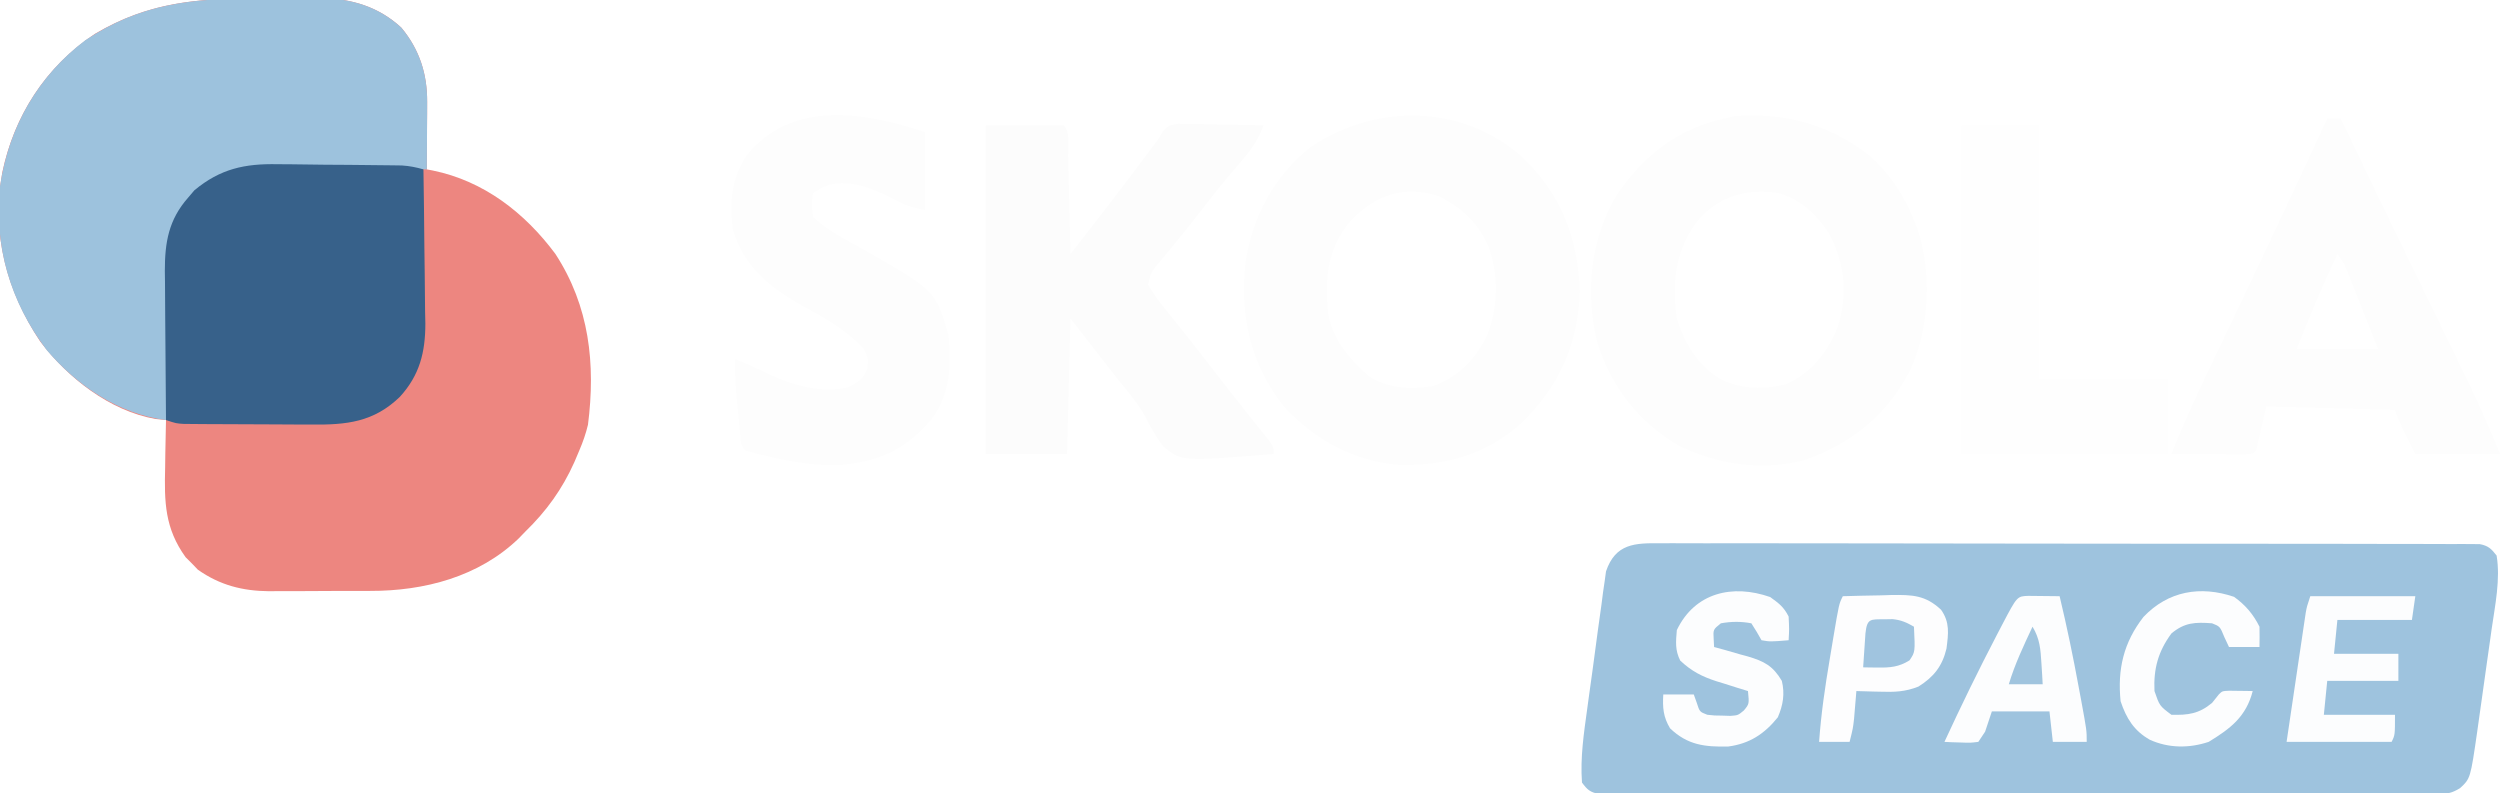
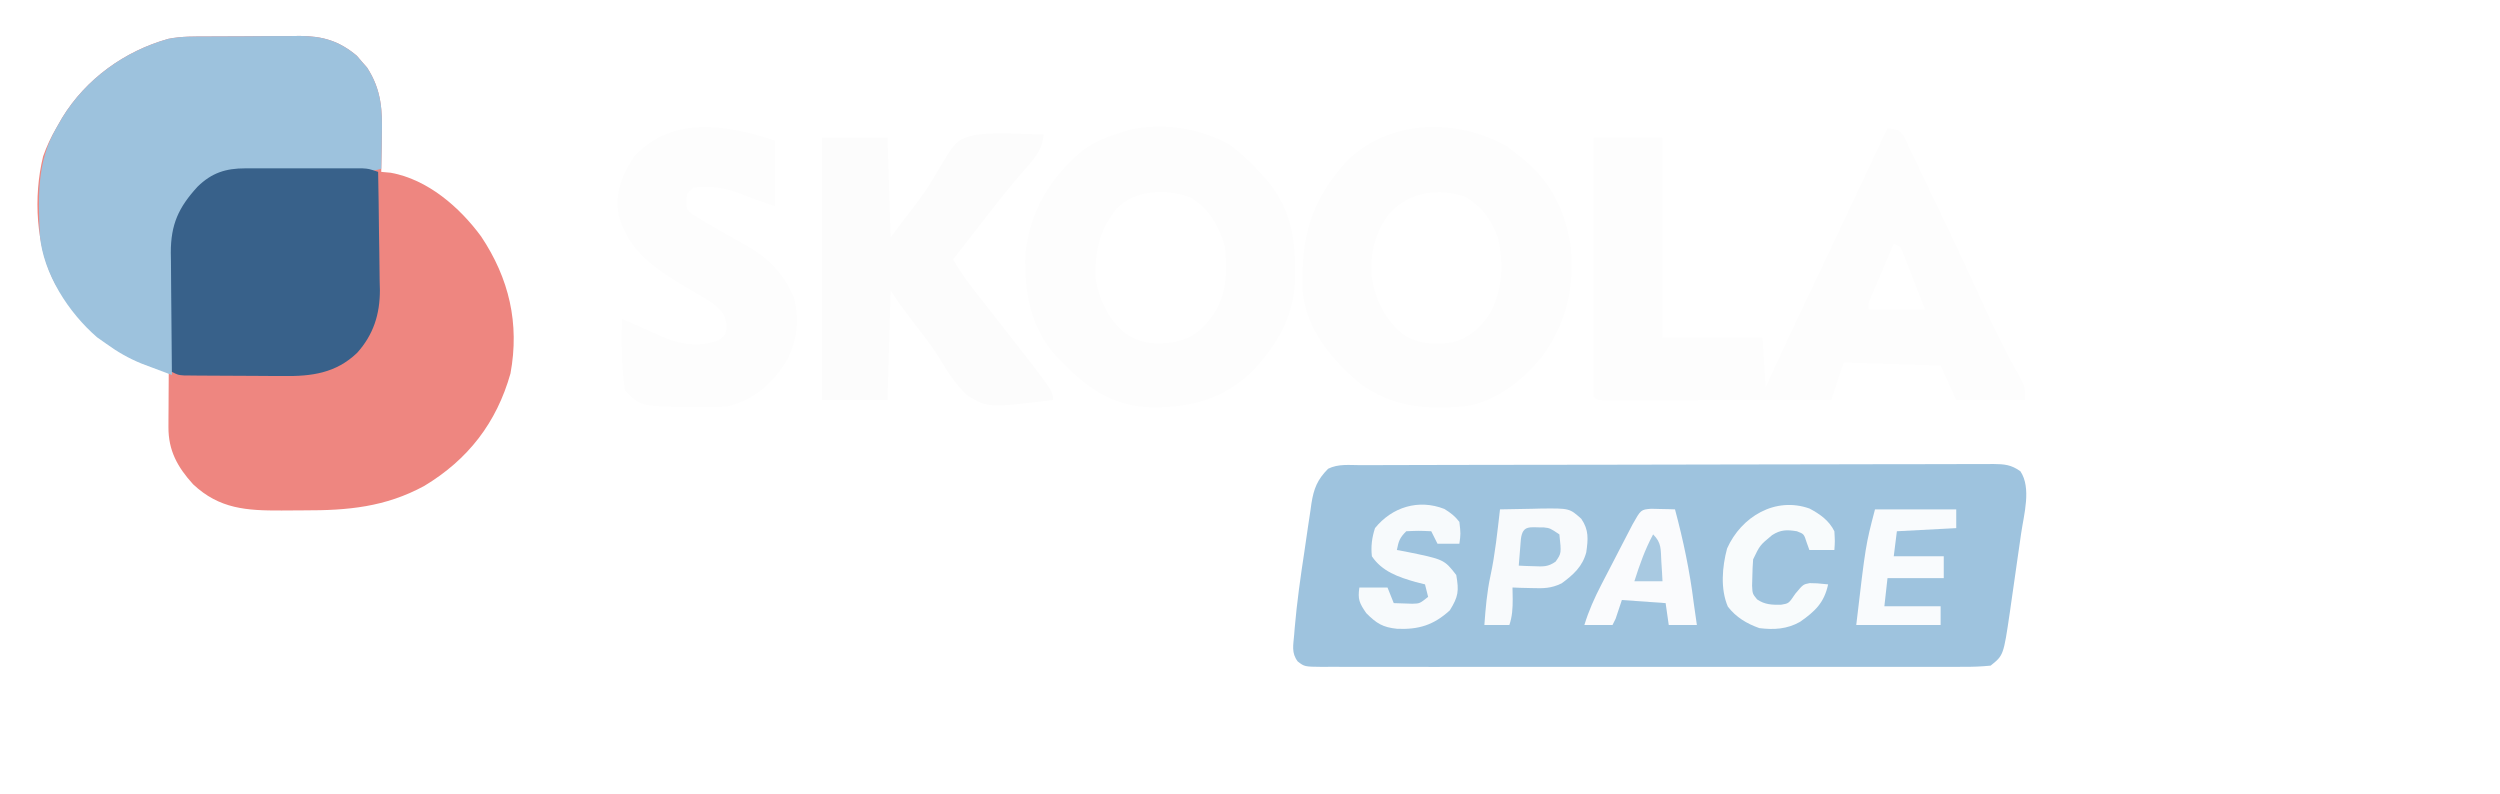
- <svg xmlns="http://www.w3.org/2000/svg" version="1.1" width="738" height="234">
-   <path d="M0 0 C3.252 0.009 6.502 -0.02 9.754 -0.052 C11.85 -0.054 13.946 -0.053 16.041 -0.05 C16.999 -0.061 17.956 -0.073 18.943 -0.084 C27.807 0.006 35.919 2.48 42.526 8.602 C47.893 15.049 50.199 22.277 50.158 30.524 C50.154 32.264 50.154 32.264 50.149 34.04 C50.136 35.85 50.136 35.85 50.123 37.696 C50.119 38.918 50.114 40.14 50.11 41.399 C50.098 44.415 50.081 47.43 50.061 50.446 C50.637 50.556 51.214 50.667 51.808 50.78 C66.843 53.854 78.938 63.212 87.998 75.384 C98.07 90.834 99.911 107.864 97.631 125.833 C96.981 128.518 96.147 130.906 95.061 133.446 C94.585 134.571 94.109 135.697 93.619 136.856 C90.012 144.886 85.39 151.294 79.061 157.446 C78.14 158.397 78.14 158.397 77.201 159.368 C65.429 170.738 49.253 174.926 33.303 174.88 C32.234 174.885 31.165 174.89 30.063 174.896 C27.823 174.902 25.583 174.901 23.343 174.892 C19.937 174.884 16.533 174.912 13.127 174.944 C10.936 174.946 8.744 174.945 6.553 174.942 C5.549 174.953 4.544 174.965 3.509 174.976 C-4.346 174.9 -11.045 173.193 -17.525 168.622 C-18.116 168.007 -18.706 167.392 -19.314 166.759 C-20.223 165.856 -20.223 165.856 -21.15 164.934 C-27.285 156.401 -27.454 148.717 -27.189 138.384 C-27.169 137.027 -27.151 135.671 -27.135 134.315 C-27.088 131.025 -27.022 127.736 -26.939 124.446 C-27.954 124.344 -28.968 124.242 -30.013 124.137 C-43.54 121.755 -55.949 111.987 -64.056 101.27 C-74.126 86.165 -78.532 69.245 -75.248 51.259 C-71.666 34.379 -62.369 20.066 -47.939 10.446 C-32.222 1.161 -17.921 -0.072 0 0 Z " fill="#ED8680" transform="translate(75.93921,-0.4460449)" />
-   <path d="M0 0 C1.039 -0.006 2.079 -0.013 3.15 -0.019 C6.638 -0.035 10.125 -0.014 13.613 0.006 C16.111 0.003 18.609 -0.003 21.107 -0.011 C27.191 -0.023 33.275 -0.013 39.359 0.009 C46.441 0.033 53.524 0.031 60.606 0.028 C73.24 0.025 85.875 0.045 98.509 0.079 C110.774 0.113 123.039 0.127 135.304 0.12 C148.657 0.114 162.01 0.116 175.363 0.136 C176.069 0.137 176.774 0.138 177.501 0.139 C178.919 0.141 180.336 0.143 181.754 0.145 C186.693 0.152 191.633 0.153 196.572 0.151 C203.215 0.15 209.859 0.165 216.502 0.191 C218.946 0.198 221.389 0.2 223.832 0.197 C227.157 0.193 230.481 0.208 233.806 0.227 C234.782 0.222 235.758 0.216 236.764 0.211 C237.652 0.22 238.54 0.229 239.454 0.238 C240.222 0.24 240.99 0.241 241.781 0.243 C244.315 0.724 245.208 1.61 246.776 3.621 C247.943 10.638 246.318 18.322 245.315 25.289 C245.165 26.368 245.014 27.448 244.859 28.559 C244.541 30.825 244.22 33.089 243.895 35.354 C243.401 38.808 242.92 42.264 242.44 45.721 C242.128 47.931 241.816 50.142 241.503 52.352 C241.288 53.891 241.288 53.891 241.07 55.462 C239.049 69.441 239.049 69.441 235.983 72.284 C233.5 73.789 232.201 73.997 229.325 73.999 C228.435 74.007 227.544 74.015 226.626 74.023 C225.164 74.013 225.164 74.013 223.672 74.002 C222.115 74.009 222.115 74.009 220.525 74.017 C217.035 74.029 213.544 74.019 210.053 74.01 C207.555 74.014 205.057 74.019 202.559 74.026 C196.471 74.038 190.384 74.036 184.297 74.027 C179.351 74.021 174.405 74.02 169.459 74.023 C168.756 74.023 168.052 74.024 167.327 74.024 C165.898 74.025 164.469 74.026 163.04 74.027 C149.635 74.036 136.231 74.026 122.826 74.01 C111.318 73.996 99.811 73.999 88.303 74.013 C74.945 74.029 61.588 74.035 48.23 74.026 C46.806 74.025 45.383 74.024 43.959 74.023 C43.259 74.022 42.558 74.022 41.837 74.022 C36.895 74.019 31.953 74.023 27.011 74.03 C20.363 74.04 13.716 74.033 7.068 74.016 C4.623 74.012 2.178 74.013 -0.267 74.019 C-3.594 74.028 -6.92 74.017 -10.247 74.002 C-11.712 74.012 -11.712 74.012 -13.207 74.023 C-14.096 74.015 -14.984 74.007 -15.899 73.999 C-16.667 73.998 -17.436 73.998 -18.227 73.998 C-20.809 73.511 -21.69 72.734 -23.224 70.621 C-23.769 63.227 -22.653 55.989 -21.65 48.668 C-21.484 47.45 -21.318 46.232 -21.148 44.976 C-20.795 42.414 -20.44 39.853 -20.081 37.291 C-19.537 33.373 -19.022 29.451 -18.507 25.528 C-18.161 23.033 -17.812 20.538 -17.462 18.043 C-17.313 16.872 -17.164 15.702 -17.01 14.495 C-16.85 13.403 -16.691 12.312 -16.526 11.187 C-16.395 10.23 -16.264 9.274 -16.129 8.288 C-13.328 0.034 -7.568 -0.097 0 0 Z " fill="#9EC3DE" transform="translate(490.2239,160.3785)" />
-   <path d="M0 0 C3.252 0.009 6.502 -0.02 9.754 -0.052 C11.85 -0.054 13.946 -0.053 16.041 -0.05 C16.999 -0.061 17.956 -0.073 18.943 -0.084 C27.807 0.006 35.919 2.48 42.526 8.602 C47.893 15.049 50.199 22.277 50.158 30.524 C50.154 32.264 50.154 32.264 50.149 34.04 C50.136 35.85 50.136 35.85 50.123 37.696 C50.119 38.918 50.114 40.14 50.11 41.399 C50.098 44.415 50.081 47.43 50.061 50.446 C49.381 50.435 48.702 50.424 48.002 50.412 C40.896 50.301 33.791 50.226 26.684 50.171 C24.036 50.146 21.389 50.112 18.741 50.069 C14.923 50.008 11.106 49.98 7.287 49.958 C6.114 49.932 4.941 49.906 3.732 49.88 C-4.844 49.877 -11.63 51.508 -18.085 57.407 C-25.63 65.203 -26.391 73.421 -26.451 83.821 C-26.469 84.986 -26.487 86.151 -26.505 87.352 C-26.559 91.05 -26.593 94.748 -26.627 98.446 C-26.66 100.963 -26.694 103.48 -26.73 105.997 C-26.815 112.146 -26.883 118.296 -26.939 124.446 C-40.898 122.681 -53.079 114.391 -62.127 103.821 C-72.898 89.582 -77.754 73.218 -75.939 55.446 C-73.375 38.079 -64.849 22.985 -50.763 12.329 C-34.423 1.435 -19.148 -0.077 0 0 Z " fill="#9DC2DD" transform="translate(75.93921,-0.4460449)" />
-   <path d="M0 0 C5.959 5.462 9.991 11.522 13 19 C13.32 19.784 13.639 20.567 13.969 21.375 C18.325 34.283 17.623 50.668 12 63 C5.281 76.313 -5.303 84.896 -19.305 89.809 C-31.838 93.137 -45.138 91.133 -56.625 85.438 C-68.299 78.615 -76.42 68.024 -80.457 55.203 C-84.094 40.444 -82.574 24.777 -74.785 11.629 C-66.89 0.002 -56.851 -7.97 -43 -11 C-41.928 -11.248 -40.855 -11.495 -39.75 -11.75 C-24.622 -12.759 -12.041 -9.246 0 0 Z M-51.438 19.875 C-57.544 28.588 -58.479 37.716 -57 48 C-54.697 55.448 -50.795 61.92 -44 66 C-37.952 68.894 -31.155 69.109 -24.688 67.383 C-17.307 64.125 -12.552 58.031 -9.562 50.688 C-6.458 40.943 -7.328 32.097 -12 23 C-15.762 17.323 -20.343 12.88 -27 11 C-36.63 9.482 -45.293 12.096 -51.438 19.875 Z " fill="#FDFDFD" transform="translate(552,46)" />
-   <path d="M0 0 C11.741 11.159 16.76 23.833 17.375 40.062 C16.769 55.895 11.258 68.063 0 79 C-10.283 88.162 -22.137 91.503 -35.73 91.25 C-49.324 90.211 -60.825 83.915 -70 74 C-79.942 61.32 -83.077 47.195 -81.312 31.375 C-79.21 17.878 -73.058 6.307 -62.316 -2.438 C-43.015 -15.457 -17.933 -15.375 0 0 Z M-50.312 19.188 C-57.092 27.379 -57.896 35.568 -57 46 C-55.81 54.127 -50.945 59.586 -45 65 C-39.171 68.74 -32.741 69.03 -26 68 C-18.39 65.182 -13.555 60.206 -10 53 C-6.667 44.678 -6.548 34.771 -9.75 26.375 C-13.07 19.4 -17.253 15.602 -24 12 C-34.462 8.513 -42.955 11.536 -50.312 19.188 Z " fill="#FDFDFD" transform="translate(449,46)" />
-   <path d="M0 0 C1.663 0.007 1.663 0.007 3.359 0.014 C6.867 0.035 10.375 0.092 13.883 0.148 C16.26 0.165 18.638 0.179 21.016 0.191 C25.354 0.225 29.693 0.26 34.031 0.331 C34.898 0.343 35.765 0.356 36.658 0.37 C38.896 0.516 40.858 0.902 43.008 1.523 C43.135 9.173 43.222 16.822 43.282 24.473 C43.308 27.072 43.342 29.671 43.385 32.271 C43.446 36.019 43.474 39.767 43.496 43.516 C43.522 44.667 43.548 45.819 43.574 47.005 C43.577 55.514 41.895 62.268 36.047 68.67 C28.307 76.157 20.284 76.969 9.957 76.852 C8.821 76.85 7.686 76.848 6.515 76.846 C4.128 76.839 1.74 76.825 -0.648 76.805 C-4.31 76.773 -7.972 76.764 -11.635 76.758 C-13.958 76.749 -16.282 76.738 -18.605 76.727 C-19.702 76.722 -20.799 76.718 -21.929 76.714 C-22.944 76.704 -23.959 76.694 -25.005 76.685 C-26.345 76.674 -26.345 76.674 -27.711 76.664 C-29.992 76.523 -29.992 76.523 -32.992 75.523 C-33.068 68.122 -33.121 60.721 -33.157 53.319 C-33.172 50.803 -33.192 48.287 -33.219 45.771 C-33.255 42.147 -33.272 38.523 -33.285 34.898 C-33.301 33.78 -33.316 32.662 -33.332 31.51 C-33.334 23.068 -32.221 16.377 -26.43 9.836 C-25.83 9.131 -25.231 8.426 -24.613 7.699 C-16.965 1.35 -9.755 -0.21 0 0 Z " fill="#37618A" transform="translate(81.99219,48.47656)" />
-   <path d="M0 0 C7.59 0 15.18 0 23 0 C25.057 2.057 24.257 6.356 24.316 9.191 C24.337 10.011 24.358 10.831 24.379 11.676 C24.445 14.305 24.504 16.934 24.562 19.562 C24.606 21.341 24.649 23.119 24.693 24.896 C24.801 29.264 24.902 33.632 25 38 C33.377 27.299 41.667 16.541 49.78 5.637 C50.183 5.097 50.585 4.557 51 4 C51.413 3.281 51.825 2.562 52.25 1.821 C54 0 54 0 56.911 -0.454 C58.068 -0.433 59.226 -0.412 60.418 -0.391 C62.298 -0.371 62.298 -0.371 64.217 -0.352 C65.527 -0.318 66.837 -0.285 68.188 -0.25 C69.523 -0.23 70.858 -0.212 72.193 -0.195 C75.463 -0.148 78.731 -0.082 82 0 C80.418 4.224 78.53 7.014 75.562 10.438 C74.655 11.5 73.748 12.564 72.844 13.629 C72.375 14.181 71.905 14.733 71.422 15.301 C68.598 18.675 65.902 22.15 63.204 25.624 C60.785 28.738 58.337 31.82 55.824 34.859 C55.31 35.49 54.795 36.12 54.265 36.77 C53.275 37.982 52.275 39.187 51.264 40.382 C48.775 43.353 48.775 43.353 47.91 47.016 C49.532 49.968 51.562 52.528 53.688 55.125 C54.692 56.377 55.696 57.63 56.699 58.883 C57.235 59.548 57.77 60.214 58.322 60.899 C61.254 64.569 64.124 68.287 67 72 C70.422 76.415 73.849 80.824 77.336 85.188 C77.85 85.833 78.365 86.479 78.895 87.145 C79.859 88.354 80.828 89.559 81.801 90.762 C85 94.778 85 94.778 85 97 C57.748 99.246 57.748 99.246 52.34 94.738 C50.272 91.911 48.679 89.218 47.146 86.089 C44.879 81.958 41.76 78.409 38.812 74.75 C37.67 73.289 36.531 71.825 35.395 70.359 C34.274 68.921 33.154 67.482 32 66 C29.69 63.03 27.38 60.06 25 57 C24.67 70.2 24.34 83.4 24 97 C16.08 97 8.16 97 0 97 C0 64.99 0 32.98 0 0 Z " fill="#FCFCFC" transform="translate(291,37)" />
-   <path d="M0 0 C0 7.59 0 15.18 0 23 C-4.157 22.169 -6.121 21.537 -9.625 19.562 C-15.298 16.663 -21.817 13.969 -28.25 15.555 C-30.382 16.411 -30.382 16.411 -33 18 C-33.418 21.332 -33.418 21.332 -33 25 C-28.929 28.99 -23.754 31.494 -18.812 34.25 C3.194 46.782 3.194 46.782 7 60 C7.87 69.007 7.51 77.192 2.078 84.633 C-5.514 93.612 -13.246 97.202 -24.828 98.258 C-34.523 98.623 -43.698 96.529 -53 94 C-54.539 92.461 -54.324 90.878 -54.535 88.738 C-54.622 87.866 -54.709 86.994 -54.799 86.096 C-54.886 85.177 -54.973 84.259 -55.062 83.312 C-55.153 82.413 -55.244 81.514 -55.338 80.588 C-55.782 76.04 -56.114 71.576 -56 67 C-52.558 68.327 -49.297 69.851 -46 71.5 C-38.972 74.701 -30.612 77.187 -22.875 75.375 C-19.773 73.892 -18.398 73.146 -17 70 C-16.611 67.062 -16.611 67.062 -18 64 C-23.023 58.579 -29.049 55.069 -35.5 51.625 C-45.41 46.111 -53.396 39.995 -56.688 28.625 C-57.644 20.588 -57.118 13.66 -52.523 6.793 C-39.206 -9.595 -17.807 -5.936 0 0 Z " fill="#FDFDFD" transform="translate(273,39)" />
-   <path d="M0 0 C1.32 0 2.64 0 4 0 C4.244 0.513 4.488 1.027 4.74 1.556 C10.517 13.692 16.348 25.801 22.225 37.888 C23.317 40.135 24.409 42.382 25.501 44.628 C29.773 53.42 29.773 53.42 34.05 62.209 C35.655 65.503 37.256 68.799 38.855 72.095 C39.717 73.869 40.582 75.641 41.447 77.413 C44.889 84.516 48.025 91.688 51 99 C42.75 99 34.5 99 26 99 C21 89 21 89 20 86 C7.46 85.67 -5.08 85.34 -18 85 C-18.99 89.29 -19.98 93.58 -21 98 C-22 99 -22 99 -24.317 99.114 C-25.317 99.108 -26.317 99.103 -27.348 99.098 C-28.427 99.094 -29.507 99.091 -30.619 99.088 C-31.755 99.08 -32.892 99.071 -34.062 99.062 C-35.203 99.058 -36.343 99.053 -37.518 99.049 C-40.345 99.037 -43.173 99.021 -46 99 C-42.201 89.452 -37.852 80.204 -33.416 70.94 C-31.302 66.527 -29.199 62.109 -27.094 57.691 C-26.667 56.797 -26.241 55.903 -25.801 54.982 C-21.569 46.105 -17.373 37.212 -13.188 28.312 C-12.702 27.281 -12.702 27.281 -12.206 26.228 C-8.099 17.503 -4.028 8.762 0 0 Z M3 40 C-1.381 49.213 -5.274 58.507 -9 68 C-1.08 68 6.84 68 15 68 C13.379 63.894 11.754 59.79 10.125 55.688 C9.665 54.52 9.205 53.353 8.73 52.15 C8.286 51.032 7.841 49.914 7.383 48.762 C6.974 47.73 6.566 46.698 6.145 45.635 C5.026 42.847 5.026 42.847 3 40 Z " fill="#FDFDFD" transform="translate(687,35)" />
-   <path d="M0 0 C7.59 0 15.18 0 23 0 C23 24.75 23 49.5 23 75 C35.54 75 48.08 75 61 75 C61 82.26 61 89.52 61 97 C40.87 97 20.74 97 0 97 C0 64.99 0 32.98 0 0 Z " fill="#FEFEFE" transform="translate(579,37)" />
-   <path d="M0 0 C3.092 0.033 6.185 0.065 9.277 0.098 C11.431 9.097 13.298 18.121 14.965 27.223 C15.19 28.427 15.415 29.631 15.646 30.871 C17.277 39.714 17.277 39.714 17.277 43.098 C13.977 43.098 10.677 43.098 7.277 43.098 C6.947 40.128 6.617 37.158 6.277 34.098 C0.667 34.098 -4.943 34.098 -10.723 34.098 C-11.383 36.078 -12.043 38.058 -12.723 40.098 C-13.383 41.088 -14.043 42.078 -14.723 43.098 C-17.105 43.391 -17.105 43.391 -19.848 43.285 C-21.213 43.245 -21.213 43.245 -22.605 43.203 C-23.304 43.168 -24.003 43.134 -24.723 43.098 C-19.793 32.429 -14.661 21.892 -9.223 11.473 C-8.694 10.459 -8.166 9.446 -7.622 8.402 C-3.272 0.117 -3.272 0.117 0 0 Z " fill="#FCFDFE" transform="translate(598.7227,175.9023)" />
-   <path d="M0 0 C3.708 -0.117 7.416 -0.187 11.125 -0.25 C12.172 -0.284 13.218 -0.317 14.297 -0.352 C20.505 -0.43 24.377 -0.335 29 4 C31.649 7.744 31.158 11.078 30.602 15.461 C29.365 20.682 26.817 23.863 22.316 26.68 C18.476 28.209 15.182 28.341 11.125 28.188 C10.437 28.174 9.748 28.16 9.039 28.146 C7.359 28.111 5.679 28.058 4 28 C3.939 28.748 3.879 29.495 3.816 30.266 C3.733 31.25 3.649 32.235 3.562 33.25 C3.481 34.225 3.4 35.199 3.316 36.203 C3 39 3 39 2 43 C-0.97 43 -3.94 43 -7 43 C-6.419 34.741 -5.228 26.62 -3.843 18.463 C-3.495 16.41 -3.156 14.357 -2.816 12.303 C-1.13 2.26 -1.13 2.26 0 0 Z " fill="#FDFDFE" transform="translate(544,176)" />
-   <path d="M0 0 C2.544 1.826 4.036 2.947 5.438 5.75 C5.625 9.5 5.625 9.5 5.438 12.75 C0.033 13.193 0.033 13.193 -2.562 12.75 C-3.037 11.925 -3.511 11.1 -4 10.25 C-4.516 9.425 -5.031 8.6 -5.562 7.75 C-8.607 7.167 -11.514 7.2 -14.562 7.75 C-16.85 9.589 -16.85 9.589 -16.688 12.375 C-16.646 13.159 -16.605 13.943 -16.562 14.75 C-14.9 15.204 -14.9 15.204 -13.203 15.668 C-11.739 16.09 -10.276 16.513 -8.812 16.938 C-7.718 17.232 -7.718 17.232 -6.602 17.533 C-1.848 18.938 0.819 20.291 3.438 24.75 C4.36 28.585 3.798 31.915 2.25 35.5 C-1.706 40.41 -6.11 43.298 -12.395 44.121 C-19.337 44.276 -24.397 43.686 -29.562 38.75 C-31.585 35.379 -31.785 32.639 -31.562 28.75 C-28.593 28.75 -25.622 28.75 -22.562 28.75 C-22.274 29.554 -21.985 30.359 -21.688 31.188 C-20.83 33.883 -20.83 33.883 -18.562 34.75 C-16.454 34.985 -16.454 34.985 -14.125 35 C-12.951 35.039 -12.951 35.039 -11.754 35.078 C-9.503 34.91 -9.503 34.91 -7.777 33.484 C-6.18 31.557 -6.18 31.557 -6.562 27.75 C-7.587 27.435 -8.612 27.121 -9.668 26.797 C-11.029 26.365 -12.389 25.933 -13.75 25.5 C-14.424 25.295 -15.097 25.09 -15.791 24.879 C-20.09 23.495 -23.212 21.905 -26.562 18.75 C-28.117 15.64 -27.849 13.187 -27.562 9.75 C-22.239 -1.342 -11.103 -3.896 0 0 Z " fill="#FCFDFE" transform="translate(522.5625,176.25)" />
-   <path d="M0 0 C10.23 0 20.46 0 31 0 C30.67 2.31 30.34 4.62 30 7 C22.74 7 15.48 7 8 7 C7.67 10.3 7.34 13.6 7 17 C13.27 17 19.54 17 26 17 C26 19.64 26 22.28 26 25 C19.07 25 12.14 25 5 25 C4.67 28.3 4.34 31.6 4 35 C10.93 35 17.86 35 25 35 C25 41 25 41 24 43 C13.77 43 3.54 43 -7 43 C-6.166 37.358 -5.331 31.716 -4.491 26.075 C-4.206 24.155 -3.922 22.236 -3.639 20.316 C-3.232 17.558 -2.821 14.8 -2.41 12.043 C-2.284 11.184 -2.158 10.324 -2.028 9.439 C-1.848 8.238 -1.848 8.238 -1.664 7.012 C-1.56 6.309 -1.456 5.605 -1.348 4.879 C-1 3 -1 3 0 0 Z " fill="#FCFDFE" transform="translate(682,176)" />
-   <path d="M0 0 C3.356 2.433 5.647 5.107 7.5 8.812 C7.54 10.812 7.543 12.813 7.5 14.812 C4.53 14.812 1.56 14.812 -1.5 14.812 C-1.954 13.843 -2.408 12.874 -2.875 11.875 C-4.158 8.742 -4.158 8.742 -6.5 7.812 C-11.477 7.437 -14.614 7.556 -18.5 10.812 C-22.402 16.123 -23.805 21.199 -23.5 27.812 C-22 32.182 -22 32.182 -18.5 34.812 C-13.567 34.948 -10.347 34.518 -6.5 31.312 C-5.51 30.075 -5.51 30.075 -4.5 28.812 C-3.5 27.812 -3.5 27.812 -1.434 27.715 C-0.198 27.732 -0.198 27.732 1.062 27.75 C1.889 27.759 2.715 27.768 3.566 27.777 C4.524 27.795 4.524 27.795 5.5 27.812 C3.574 35.343 -1.036 38.878 -7.5 42.812 C-13.254 44.73 -19.306 44.706 -24.875 42.188 C-29.542 39.538 -31.82 35.852 -33.5 30.812 C-34.457 21.386 -32.614 13.467 -26.75 5.938 C-19.483 -1.71 -9.975 -3.384 0 0 Z " fill="#FCFDFE" transform="translate(659.5,176.1875)" />
-   <path d="M0 0 C0.78 -0.014 1.56 -0.028 2.363 -0.043 C4.891 0.208 6.505 0.924 8.688 2.188 C9.054 9.646 9.054 9.646 7.375 12.125 C4.244 14.096 1.594 14.302 -2 14.25 C-3.212 14.236 -3.212 14.236 -4.449 14.223 C-5.372 14.205 -5.372 14.205 -6.312 14.188 C-6.172 12.041 -6.025 9.896 -5.875 7.75 C-5.794 6.555 -5.713 5.36 -5.629 4.129 C-5.15 -0.325 -4.134 0.034 0 0 Z " fill="#A0C4DF" transform="translate(556.3125,182.8125)" />
-   <path d="M0 0 C2.151 3.532 2.38 6.663 2.625 10.75 C2.7 11.92 2.775 13.091 2.852 14.297 C2.901 15.189 2.95 16.081 3 17 C-0.3 17 -3.6 17 -7 17 C-5.24 11.08 -2.603 5.584 0 0 Z " fill="#A0C4DE" transform="translate(600,185)" />
+ <svg xmlns="http://www.w3.org/2000/svg" version="1.1" width="800" height="254">
+   <path d="M0 0 C1.037 -0.007 2.073 -0.013 3.141 -0.02 C5.325 -0.03 7.51 -0.035 9.694 -0.035 C13.021 -0.039 16.347 -0.075 19.674 -0.113 C21.803 -0.119 23.933 -0.123 26.062 -0.125 C27.049 -0.139 28.036 -0.154 29.052 -0.169 C36.378 -0.12 41.664 1.443 47.305 6.195 C47.834 6.819 48.364 7.443 48.91 8.086 C49.453 8.7 49.996 9.313 50.555 9.945 C55.292 17.286 55.493 23.831 55.285 32.336 C55.265 33.927 55.265 33.927 55.244 35.551 C55.209 38.146 55.16 40.741 55.098 43.336 C56.111 43.429 57.124 43.522 58.168 43.617 C69.973 45.776 80.135 54.594 87.059 64 C96.019 77.422 99.403 91.849 96.449 107.848 C91.99 123.647 82.859 135.41 68.855 143.836 C56.412 150.604 44.36 151.69 30.457 151.652 C28.036 151.648 25.617 151.672 23.197 151.697 C12.04 151.744 3.307 151.221 -5.109 143.309 C-10.097 137.822 -13.041 132.496 -13 125.012 C-12.997 123.984 -12.994 122.956 -12.99 121.896 C-12.978 120.289 -12.978 120.289 -12.965 118.648 C-12.96 117.565 -12.956 116.482 -12.951 115.365 C-12.939 112.689 -12.923 110.012 -12.902 107.336 C-13.57 107.146 -14.237 106.956 -14.925 106.761 C-30.908 102.114 -40.686 93.317 -49.293 79.027 C-55.486 67.173 -56.274 51.254 -53.098 38.332 C-51.949 35.104 -50.616 32.301 -48.902 29.336 C-48.271 28.231 -47.639 27.126 -46.988 25.988 C-39.4 13.607 -27.044 4.686 -13.048 0.769 C-8.743 -0.1 -4.377 0.01 0 0 Z " fill="#EE8680" transform="translate(66.90234,11.66406)" />
+   <path d="M0 0 C0.885 -0.004 1.77 -0.007 2.682 -0.011 C5.665 -0.022 8.648 -0.026 11.632 -0.03 C13.763 -0.036 15.895 -0.043 18.027 -0.05 C23.831 -0.067 29.634 -0.078 35.438 -0.086 C39.061 -0.091 42.683 -0.097 46.306 -0.103 C57.631 -0.123 68.955 -0.137 80.28 -0.145 C93.371 -0.155 106.461 -0.181 119.552 -0.222 C129.659 -0.252 139.766 -0.267 149.873 -0.27 C155.915 -0.272 161.957 -0.281 167.999 -0.306 C173.68 -0.33 179.362 -0.334 185.043 -0.324 C187.131 -0.323 189.22 -0.329 191.308 -0.343 C194.153 -0.361 196.997 -0.354 199.843 -0.341 C201.09 -0.357 201.09 -0.357 202.362 -0.374 C205.945 -0.333 208.117 -0.161 211.072 1.95 C214.659 7.288 212.19 15.818 211.306 21.87 C211.113 23.226 211.113 23.226 210.917 24.61 C210.646 26.511 210.371 28.411 210.095 30.311 C209.674 33.204 209.265 36.098 208.857 38.993 C208.591 40.848 208.324 42.703 208.056 44.557 C207.935 45.415 207.814 46.272 207.69 47.156 C205.671 60.86 205.671 60.86 201.548 64.147 C198.581 64.442 195.824 64.552 192.856 64.528 C191.957 64.533 191.058 64.537 190.132 64.542 C187.108 64.554 184.084 64.545 181.06 64.535 C178.897 64.539 176.734 64.545 174.571 64.551 C168.687 64.565 162.803 64.56 156.918 64.55 C150.77 64.543 144.621 64.55 138.473 64.554 C128.146 64.56 117.819 64.553 107.493 64.538 C95.542 64.522 83.591 64.527 71.64 64.544 C61.392 64.557 51.144 64.559 40.896 64.551 C34.769 64.547 28.643 64.546 22.517 64.556 C16.758 64.565 11 64.559 5.241 64.541 C3.123 64.537 1.006 64.539 -1.112 64.545 C-3.995 64.553 -6.877 64.543 -9.759 64.528 C-10.604 64.535 -11.45 64.542 -12.32 64.548 C-18.006 64.491 -18.006 64.491 -20.178 62.816 C-22.27 60.074 -21.586 57.579 -21.315 54.221 C-21.259 53.522 -21.204 52.822 -21.147 52.101 C-20.437 43.878 -19.283 35.708 -18.033 27.552 C-17.634 24.927 -17.261 22.298 -16.887 19.669 C-16.633 17.98 -16.377 16.292 -16.12 14.604 C-15.959 13.439 -15.959 13.439 -15.794 12.249 C-15.038 7.526 -13.933 4.651 -10.452 1.147 C-7.188 -0.485 -3.587 -0.001 0 0 Z " fill="#9EC3DE" transform="translate(435.4518,148.8528)" />
+   <path d="M0 0 C1.037 -0.007 2.073 -0.013 3.141 -0.02 C5.325 -0.03 7.51 -0.035 9.694 -0.035 C13.021 -0.039 16.347 -0.075 19.674 -0.113 C21.803 -0.119 23.933 -0.123 26.062 -0.125 C27.049 -0.139 28.036 -0.154 29.052 -0.169 C36.378 -0.12 41.664 1.443 47.305 6.195 C47.834 6.819 48.364 7.443 48.91 8.086 C49.453 8.7 49.996 9.313 50.555 9.945 C55.194 17.134 55.498 23.508 55.285 31.836 C55.265 33.356 55.265 33.356 55.244 34.906 C55.209 37.383 55.16 39.859 55.098 42.336 C52.219 43.163 49.706 43.447 46.716 43.402 C45.858 43.392 45 43.382 44.116 43.372 C43.196 43.358 42.276 43.343 41.328 43.328 C39.368 43.311 37.408 43.294 35.447 43.277 C32.366 43.246 29.286 43.211 26.205 43.165 C23.225 43.122 20.246 43.099 17.266 43.078 C16.352 43.06 15.438 43.041 14.497 43.022 C6.24 42.989 0.759 45.215 -5.395 50.789 C-9.821 55.331 -10.992 59.951 -11.108 66.104 C-11.128 67.045 -11.148 67.986 -11.168 68.955 C-11.185 69.962 -11.202 70.97 -11.219 72.008 C-11.24 73.045 -11.26 74.083 -11.282 75.152 C-11.347 78.463 -11.406 81.775 -11.465 85.086 C-11.508 87.332 -11.552 89.578 -11.596 91.824 C-11.703 97.328 -11.805 102.832 -11.902 108.336 C-13.978 107.559 -16.052 106.777 -18.125 105.992 C-19.28 105.557 -20.435 105.122 -21.625 104.674 C-25.752 102.989 -29.304 100.943 -32.902 98.336 C-33.872 97.655 -34.841 96.975 -35.84 96.273 C-44.971 88.368 -53.016 75.975 -54.142 63.732 C-54.699 51.558 -55.15 40.145 -48.902 29.336 C-48.271 28.231 -47.639 27.126 -46.988 25.988 C-39.4 13.607 -27.044 4.686 -13.048 0.769 C-8.743 -0.1 -4.377 0.01 0 0 Z " fill="#9DC2DD" transform="translate(66.90234,11.66406)" />
+   <path d="M0 0 C3.656 0.555 3.656 0.555 5.16 2.502 C5.47 3.15 5.78 3.797 6.1 4.465 C6.461 5.202 6.823 5.94 7.196 6.7 C7.575 7.509 7.954 8.319 8.344 9.152 C8.953 10.41 8.953 10.41 9.574 11.694 C10.897 14.435 12.198 17.186 13.5 19.938 C14.404 21.822 15.309 23.706 16.216 25.589 C21.651 36.914 26.969 48.292 32.159 59.731 C35.361 66.754 38.846 73.54 42.672 80.242 C44 83 44 83 44 87 C36.74 87 29.48 87 22 87 C20.35 83.37 18.7 79.74 17 76 C6.77 75.67 -3.46 75.34 -14 75 C-15.32 78.96 -16.64 82.92 -18 87 C-27.762 87.023 -37.523 87.041 -47.285 87.052 C-51.817 87.057 -56.349 87.064 -60.881 87.075 C-65.251 87.086 -69.621 87.092 -73.991 87.095 C-75.663 87.097 -77.334 87.1 -79.005 87.106 C-81.337 87.113 -83.669 87.114 -86.002 87.114 C-86.699 87.117 -87.397 87.121 -88.116 87.124 C-92.886 87.114 -92.886 87.114 -94 86 C-94.095 83.414 -94.126 80.854 -94.114 78.267 C-94.114 77.458 -94.114 76.648 -94.114 75.814 C-94.113 73.124 -94.105 70.435 -94.098 67.746 C-94.096 65.887 -94.094 64.027 -94.093 62.168 C-94.09 57.264 -94.08 52.36 -94.069 47.456 C-94.058 42.455 -94.054 37.455 -94.049 32.455 C-94.038 22.637 -94.02 12.818 -94 3 C-86.74 3 -79.48 3 -72 3 C-72 24.12 -72 45.24 -72 67 C-61.44 67 -50.88 67 -40 67 C-39.505 74.92 -39.505 74.92 -39 83 C-38.346 81.547 -37.693 80.094 -37.02 78.598 C-33.709 71.315 -30.274 64.092 -26.841 56.867 C-24.857 52.689 -22.876 48.511 -20.895 44.332 C-20.491 43.48 -20.087 42.628 -19.67 41.75 C-15.389 32.716 -11.129 23.672 -6.875 14.625 C-6.524 13.878 -6.173 13.131 -5.811 12.362 C-3.873 8.242 -1.936 4.121 0 0 Z M2 37 C0.661 40.123 -0.67 43.248 -2 46.375 C-2.572 47.709 -2.572 47.709 -3.156 49.07 C-3.517 49.921 -3.878 50.772 -4.25 51.648 C-4.753 52.827 -4.753 52.827 -5.266 54.029 C-6.116 55.962 -6.116 55.962 -6 58 C-0.06 58 5.88 58 12 58 C10.717 54.684 9.424 51.372 8.125 48.062 C7.578 46.644 7.578 46.644 7.02 45.197 C6.665 44.298 6.311 43.399 5.945 42.473 C5.621 41.64 5.296 40.807 4.961 39.949 C4.159 37.828 4.159 37.828 2 37 Z " fill="#FDFDFD" transform="translate(604,41)" />
+   <path d="M0 0 C0.887 0.701 1.774 1.403 2.688 2.125 C3.529 2.771 3.529 2.771 4.387 3.43 C13.751 10.946 18.268 19.686 20.258 31.516 C21.652 44.745 19.032 56.492 11.16 67.203 C5.017 74.777 -3.472 81.59 -13.312 83.125 C-25.771 84.236 -36.603 83.515 -47 75.938 C-56.159 68.22 -64.401 58.55 -65.49 46.101 C-65.984 28.863 -62.929 17.339 -51 4.312 C-37.199 -8.807 -15.947 -9.027 0 0 Z M-37.5 21.188 C-42.248 27.081 -44.113 34.651 -43.312 42.125 C-41.941 49.623 -39.208 55.177 -33.312 60.125 C-28.298 63.309 -23.429 63.525 -17.641 62.699 C-12.051 61.321 -8.407 57.82 -5.312 53.125 C-1.515 45.53 -1.061 37.557 -2.969 29.277 C-5.023 23.407 -8.026 19.449 -13.312 16.125 C-22.173 13.171 -30.982 14.464 -37.5 21.188 Z " fill="#FDFDFD" transform="translate(482.3125,46.875)" />
+   <path d="M0 0 C3.759 2.662 6.892 5.608 10 9 C10.669 9.724 11.338 10.449 12.027 11.195 C19.448 19.95 21.336 28.371 21.438 39.625 C21.448 40.508 21.458 41.39 21.469 42.3 C21.302 54.739 16.191 63.694 7.875 72.688 C-1.311 81.593 -11.542 84.352 -23.936 84.381 C-36.394 84.132 -44.483 78.791 -53 70 C-53.598 69.399 -54.196 68.799 -54.812 68.18 C-63.247 59.113 -65.271 47.465 -64.883 35.344 C-63.382 21.495 -57.131 11.092 -46.632 2.217 C-42.53 -0.842 -37.864 -2.557 -33 -4 C-32.368 -4.195 -31.737 -4.389 -31.086 -4.59 C-20.308 -6.709 -9.7 -5.038 0 0 Z M-35.688 20.77 C-41.078 27.547 -42.577 33.937 -42.449 42.535 C-41.565 49.359 -38.626 55.665 -33.461 60.258 C-28.201 63.981 -23.691 64.365 -17.457 63.523 C-11.346 62.222 -8.171 59.609 -4.625 54.5 C-0.29 47.731 -0.324 40.893 -1 33 C-2.853 26.422 -6.099 20.717 -12.062 17.188 C-19.686 14.319 -29.853 14.651 -35.688 20.77 Z " fill="#FDFDFD" transform="translate(393,46)" />
+   <path d="M0 0 C1.306 -0.005 1.306 -0.005 2.639 -0.01 C3.572 -0.008 4.504 -0.006 5.465 -0.003 C6.91 -0.005 6.91 -0.005 8.385 -0.006 C10.42 -0.007 12.455 -0.005 14.49 -0.001 C17.609 0.004 20.727 -0.001 23.845 -0.007 C25.823 -0.007 27.8 -0.005 29.777 -0.003 C31.179 -0.006 31.179 -0.006 32.609 -0.01 C33.91 -0.005 33.91 -0.005 35.238 0 C36.001 0.001 36.764 0.002 37.55 0.002 C39.554 0.129 39.554 0.129 42.554 1.129 C42.682 7.497 42.769 13.865 42.829 20.233 C42.854 22.396 42.888 24.559 42.932 26.722 C42.993 29.845 43.021 32.967 43.043 36.09 C43.069 37.045 43.094 37.999 43.121 38.983 C43.124 46.695 41.062 53.229 35.828 59.049 C29.019 65.565 21.245 66.579 12.219 66.458 C11.258 66.456 10.297 66.454 9.308 66.452 C7.292 66.445 5.277 66.431 3.262 66.411 C0.168 66.379 -2.926 66.37 -6.02 66.364 C-7.982 66.355 -9.944 66.344 -11.906 66.333 C-12.834 66.328 -13.761 66.324 -14.716 66.32 C-15.571 66.31 -16.426 66.3 -17.306 66.291 C-18.436 66.28 -18.436 66.28 -19.588 66.27 C-21.446 66.129 -21.446 66.129 -23.446 65.129 C-23.522 58.707 -23.574 52.284 -23.61 45.861 C-23.625 43.677 -23.646 41.494 -23.672 39.311 C-23.708 36.166 -23.725 33.021 -23.739 29.875 C-23.754 28.905 -23.769 27.935 -23.785 26.936 C-23.788 17.943 -21.318 12.502 -15.215 5.86 C-10.68 1.425 -6.205 0.006 0 0 Z " fill="#38618A" transform="translate(78.44556,53.87061)" />
+   <path d="M0 0 C-0.49 4.67 -2.311 6.954 -5.375 10.438 C-6.287 11.493 -7.197 12.551 -8.105 13.609 C-8.58 14.16 -9.055 14.712 -9.544 15.279 C-12.004 18.187 -14.345 21.185 -16.688 24.188 C-17.147 24.775 -17.606 25.362 -18.079 25.967 C-19.388 27.643 -20.694 29.321 -22 31 C-22.742 31.953 -23.485 32.905 -24.25 33.887 C-25.835 35.923 -27.419 37.96 -29 40 C-26.297 44.882 -22.88 49.131 -19.438 53.5 C-18.177 55.11 -16.916 56.721 -15.656 58.332 C-14.726 59.519 -14.726 59.519 -13.777 60.729 C3 82.166 3 82.166 3 85 C-17.662 87.512 -17.662 87.512 -24.267 83.688 C-28.176 80.152 -30.882 75.813 -33.567 71.315 C-35.992 67.397 -38.87 63.828 -41.688 60.188 C-42.675 58.872 -43.658 57.553 -44.637 56.23 C-45.251 55.401 -45.251 55.401 -45.878 54.555 C-46.955 53.063 -47.979 51.532 -49 50 C-49.33 61.55 -49.66 73.1 -50 85 C-56.93 85 -63.86 85 -71 85 C-71 57.28 -71 29.56 -71 1 C-64.07 1 -57.14 1 -50 1 C-49.67 11.56 -49.34 22.12 -49 33 C-47.267 30.69 -45.535 28.38 -43.75 26 C-43.155 25.228 -42.56 24.457 -41.948 23.662 C-39.151 20.023 -36.596 16.41 -34.34 12.41 C-28.107 1.891 -28.107 1.891 -22.259 0.214 C-14.754 -0.858 -7.507 0 0 0 Z " fill="#FCFCFC" transform="translate(334,43)" />
+   <path d="M0 0 C0 6.93 0 13.86 0 21 C-3.867 19.711 -7.548 18.381 -11.312 16.875 C-16.503 14.975 -20.5 14.476 -26 15 C-28.225 16.825 -28.225 16.825 -28.352 19.449 C-28.251 22.042 -28.251 22.042 -26.523 23.52 C-25.814 23.946 -25.105 24.373 -24.375 24.812 C-23.563 25.311 -22.751 25.81 -21.914 26.324 C-15.959 29.754 -15.959 29.754 -9.962 33.109 C-2.26 37.395 2.351 41.962 6 50 C7.859 57.178 7.222 63.737 3.809 70.285 C-0.747 77.721 -6.465 82.791 -15 85 C-18.047 85.3 -21.065 85.333 -24.125 85.312 C-25.379 85.308 -25.379 85.308 -26.658 85.304 C-42.969 85.031 -42.969 85.031 -48 80 C-49.167 72.424 -49.125 64.651 -49 57 C-47.891 57.494 -46.783 57.987 -45.641 58.496 C-44.177 59.143 -42.714 59.791 -41.25 60.438 C-40.156 60.926 -40.156 60.926 -39.039 61.424 C-38.33 61.736 -37.621 62.049 -36.891 62.371 C-36.241 62.659 -35.592 62.947 -34.923 63.244 C-29.327 65.444 -23.665 65.999 -18 63.875 C-15.722 62.108 -15.722 62.108 -15.438 59.062 C-16.144 55.213 -17.029 54.528 -20 52 C-22.859 50.15 -25.805 48.459 -28.75 46.75 C-38.379 40.988 -46.866 35.369 -50 24 C-51.342 16.738 -48.996 11.042 -45 5 C-32.744 -8.111 -15.301 -5.048 0 0 Z " fill="#FDFDFD" transform="translate(248,45)" />
+   <path d="M0 0 C3.396 -0.087 6.791 -0.141 10.188 -0.188 C11.147 -0.213 12.107 -0.238 13.096 -0.264 C22.234 -0.359 22.234 -0.359 26 3 C28.485 6.613 28.192 9.554 27.605 13.75 C26.381 18.301 23.513 20.887 19.754 23.652 C16.354 25.316 13.952 25.302 10.188 25.188 C8.445 25.147 8.445 25.147 6.668 25.105 C5.347 25.053 5.347 25.053 4 25 C4.021 26.238 4.041 27.475 4.062 28.75 C4.068 31.664 3.93 34.21 3 37 C0.36 37 -2.28 37 -5 37 C-4.618 31.712 -4.185 26.501 -3.062 21.312 C-1.548 14.285 -0.832 7.134 0 0 Z " fill="#F8FAFC" transform="translate(480,163)" />
+   <path d="M0 0 C0.905 0.023 1.81 0.046 2.742 0.07 C3.652 0.088 4.562 0.106 5.5 0.125 C6.199 0.148 6.897 0.171 7.617 0.195 C10.282 10.157 12.347 19.943 13.617 30.195 C13.947 32.529 14.279 34.863 14.617 37.195 C11.647 37.195 8.677 37.195 5.617 37.195 C5.287 34.885 4.957 32.575 4.617 30.195 C-2.313 29.7 -2.313 29.7 -9.383 29.195 C-10.043 31.175 -10.703 33.155 -11.383 35.195 C-11.713 35.855 -12.043 36.515 -12.383 37.195 C-15.353 37.195 -18.323 37.195 -21.383 37.195 C-19.989 32.642 -18.162 28.564 -15.977 24.336 C-15.651 23.705 -15.326 23.075 -14.991 22.425 C-14.307 21.103 -13.621 19.782 -12.933 18.462 C-11.88 16.44 -10.836 14.414 -9.793 12.387 C-9.126 11.099 -8.458 9.811 -7.789 8.523 C-7.184 7.357 -6.579 6.191 -5.955 4.989 C-3.3 0.27 -3.3 0.27 0 0 Z " fill="#FAFBFD" transform="translate(528.3828,162.8047)" />
+   <path d="M0 0 C1.981 1.233 3.371 2.274 4.789 4.129 C5.227 7.941 5.227 7.941 4.789 11.129 C2.479 11.129 0.169 11.129 -2.211 11.129 C-2.871 9.809 -3.531 8.489 -4.211 7.129 C-8.221 6.95 -8.221 6.95 -12.211 7.129 C-14.349 9.267 -14.637 10.262 -15.211 13.129 C-14.342 13.287 -13.473 13.446 -12.578 13.609 C-0.094 16.137 -0.094 16.137 3.789 21.129 C4.685 26.259 4.481 28.018 1.727 32.441 C-3.447 37.175 -8.272 38.635 -15.141 38.344 C-19.77 37.863 -21.716 36.624 -25.023 33.316 C-27.235 30.093 -27.767 28.908 -27.211 25.129 C-24.241 25.129 -21.271 25.129 -18.211 25.129 C-17.551 26.779 -16.891 28.429 -16.211 30.129 C-14.953 30.17 -13.695 30.211 -12.398 30.254 C-11.691 30.277 -10.983 30.3 -10.254 30.324 C-7.897 30.261 -7.897 30.261 -5.211 28.129 C-5.541 26.809 -5.871 25.489 -6.211 24.129 C-7.201 23.881 -8.191 23.634 -9.211 23.379 C-14.738 21.792 -19.959 20.006 -23.211 15.129 C-23.555 11.96 -23.196 9.157 -22.211 6.129 C-16.745 -0.623 -8.259 -3.254 0 0 Z " fill="#F7FAFC" transform="translate(462.2109,162.8711)" />
+   <path d="M0 0 C8.58 0 17.16 0 26 0 C26 1.98 26 3.96 26 6 C19.73 6.33 13.46 6.66 7 7 C6.67 9.64 6.34 12.28 6 15 C11.28 15 16.56 15 22 15 C22 17.31 22 19.62 22 22 C16.06 22 10.12 22 4 22 C3.67 24.97 3.34 27.94 3 31 C8.94 31 14.88 31 21 31 C21 32.98 21 34.96 21 37 C12.09 37 3.18 37 -6 37 C-3 11.429 -3 11.429 0 0 Z " fill="#F9FBFD" transform="translate(600,163)" />
+   <path d="M0 0 C3.38 1.827 6.17 3.785 7.898 7.242 C8.086 10.492 8.086 10.492 7.898 13.242 C5.258 13.242 2.618 13.242 -0.102 13.242 C-0.39 12.438 -0.679 11.633 -0.977 10.805 C-1.834 8.11 -1.834 8.11 -4.102 7.242 C-7.258 6.728 -9.285 6.716 -12.016 8.477 C-15.933 11.72 -15.933 11.72 -18.102 16.242 C-18.245 18.072 -18.322 19.907 -18.352 21.742 C-18.377 22.701 -18.403 23.66 -18.43 24.648 C-18.306 27.252 -18.306 27.252 -16.828 29.051 C-14.375 30.743 -12.002 30.826 -9.078 30.746 C-6.689 30.343 -6.689 30.343 -4.602 27.242 C-2.102 24.242 -2.102 24.242 -0.02 23.844 C2.211 23.867 2.211 23.867 5.898 24.242 C4.626 30.18 1.683 32.878 -3.102 36.242 C-7.235 38.574 -11.441 38.82 -16.102 38.242 C-20.117 36.825 -23.536 34.79 -26.184 31.371 C-28.622 25.716 -28.003 18.605 -26.438 12.766 C-21.906 2.559 -10.953 -3.95 0 0 Z " fill="#F8FBFC" transform="translate(579.1016,162.7578)" />
+   <path d="M0 0 C2.008 0.23 2.008 0.23 5.008 2.23 C5.669 8.288 5.669 8.288 3.809 10.941 C1.378 12.681 -0.223 12.533 -3.18 12.418 C-4.081 12.391 -4.982 12.364 -5.91 12.336 C-6.597 12.301 -7.284 12.266 -7.992 12.23 C-7.852 10.418 -7.705 8.605 -7.555 6.793 C-7.473 5.784 -7.392 4.774 -7.309 3.734 C-6.712 -0.989 -4.277 0.087 0 0 Z " fill="#A1C5DF" transform="translate(493.9922,168.7695)" />
+   <path d="M0 0 C2.77 2.77 2.398 4.765 2.625 8.625 C2.7 9.814 2.775 11.002 2.852 12.227 C2.925 13.599 2.925 13.599 3 15 C0.03 15 -2.94 15 -6 15 C-4.328 9.746 -2.623 4.871 0 0 Z " fill="#A8C9E1" transform="translate(529,171)" />
</svg>
